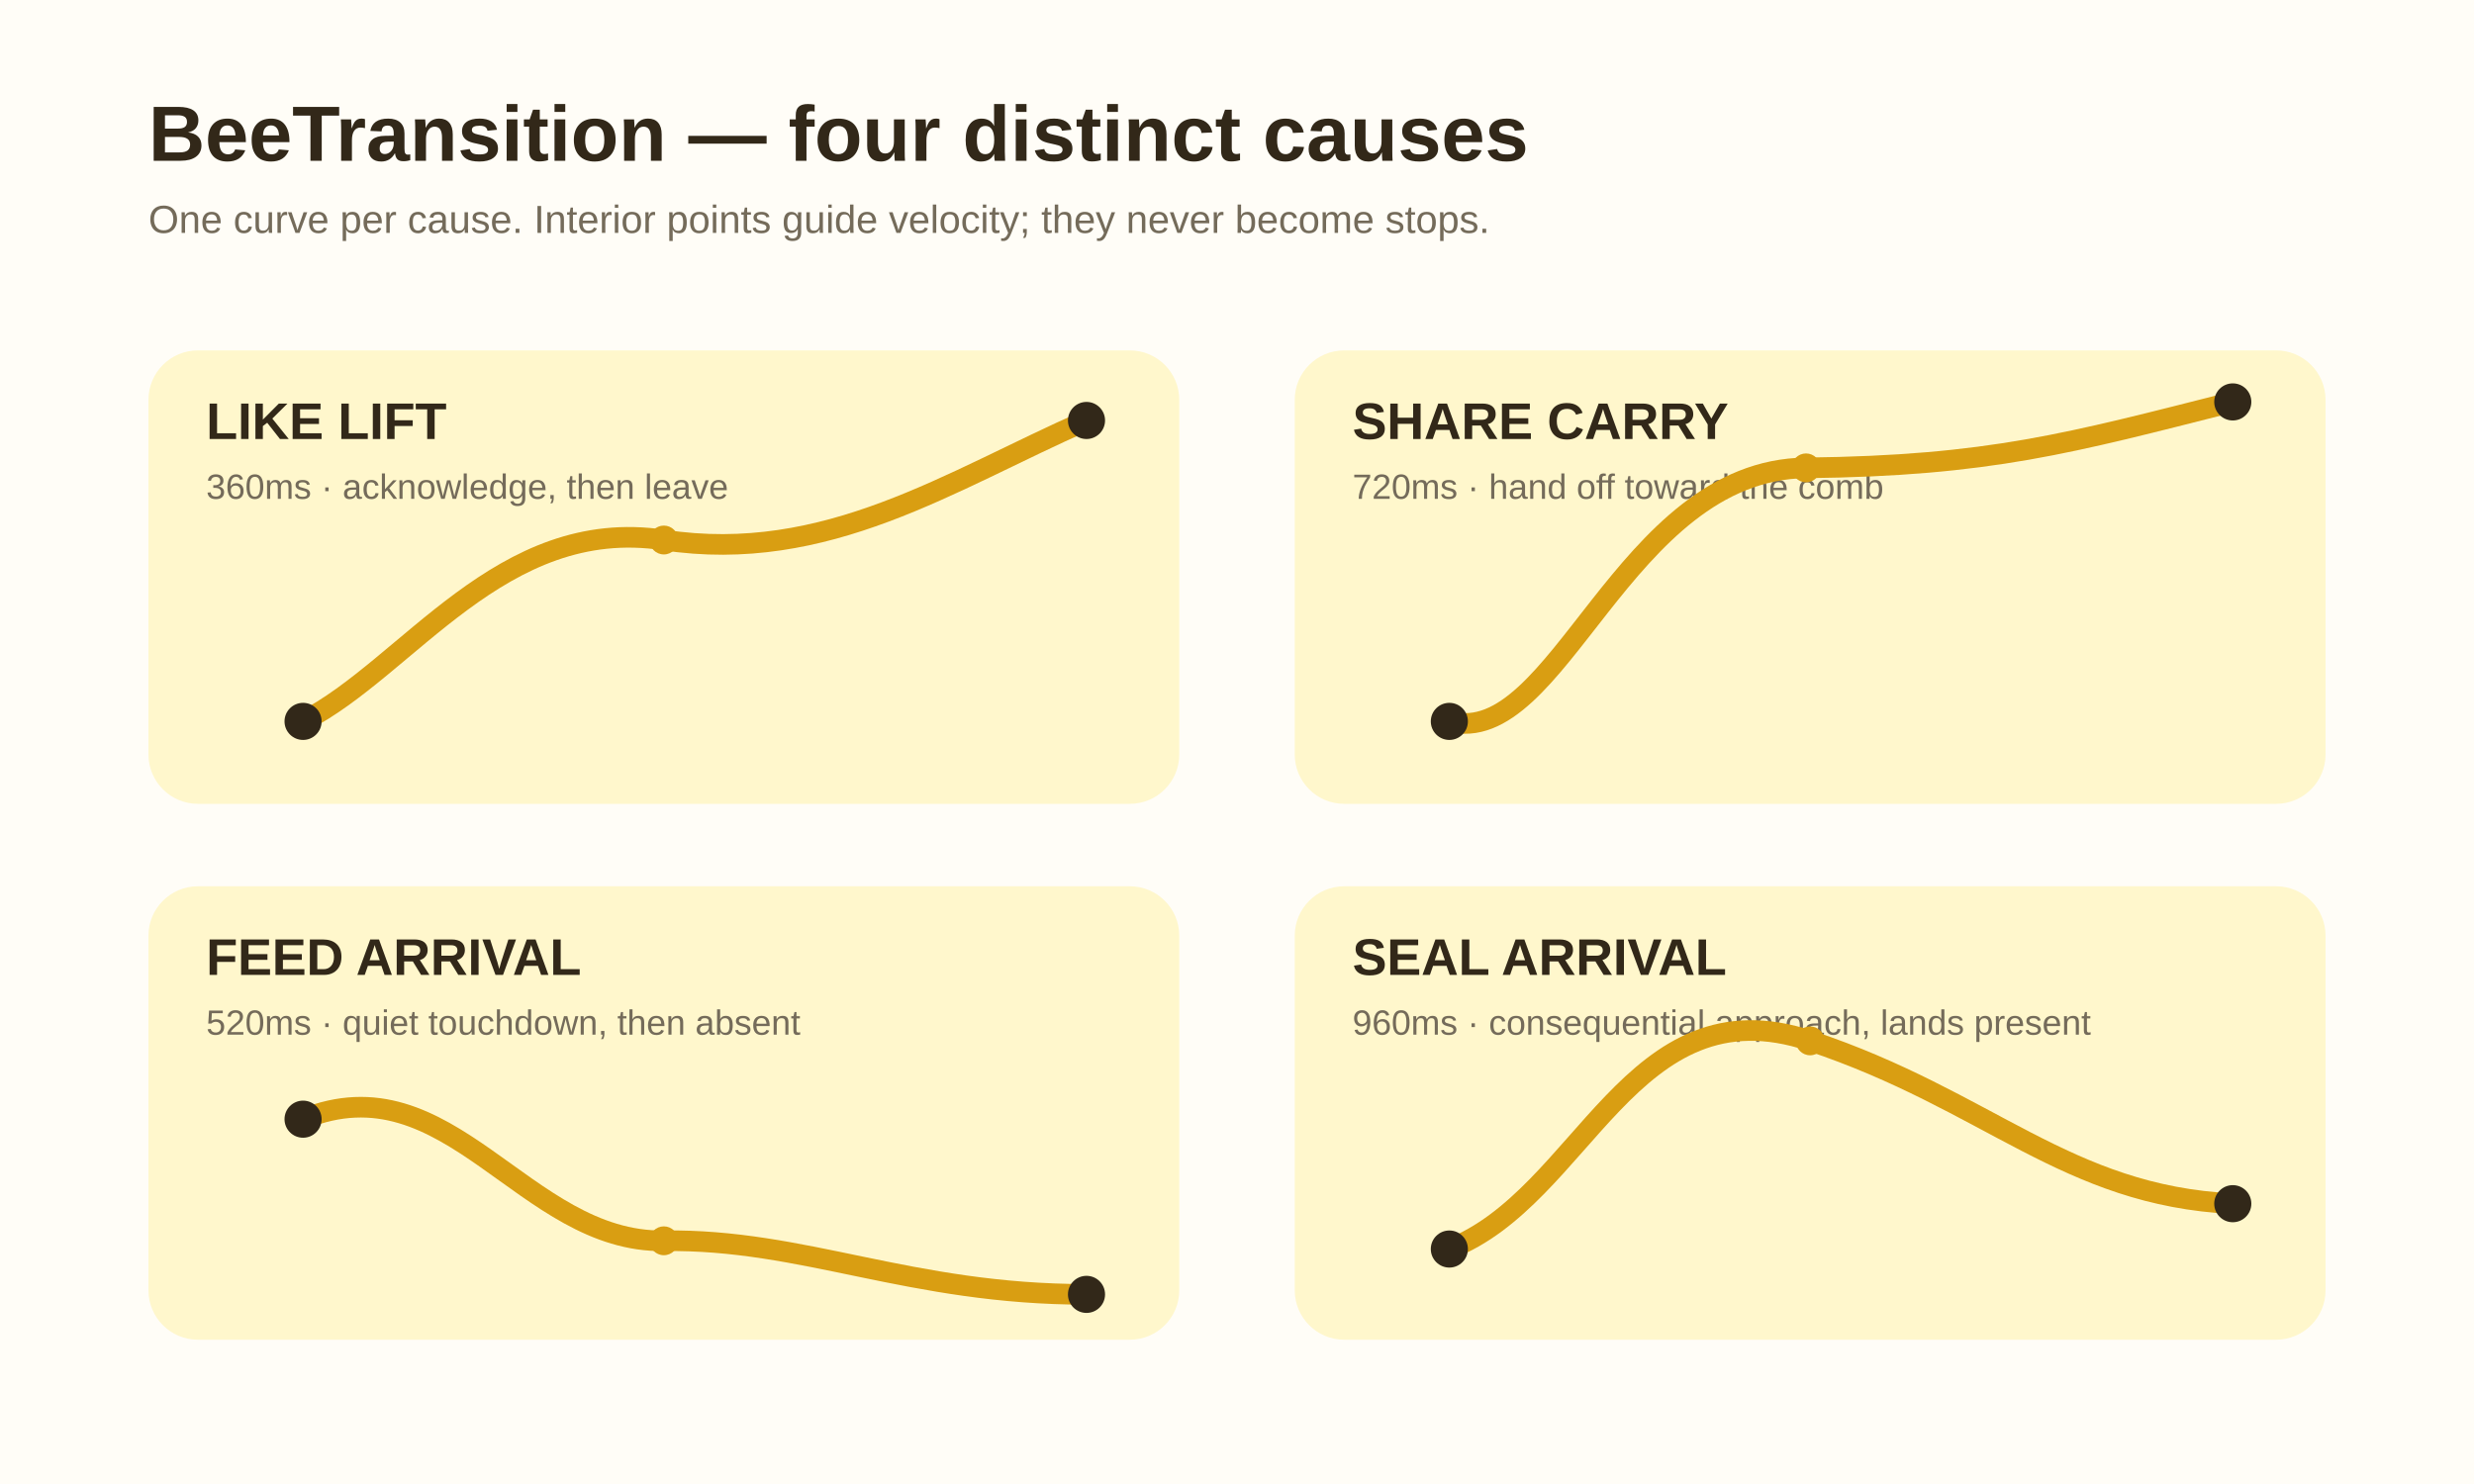
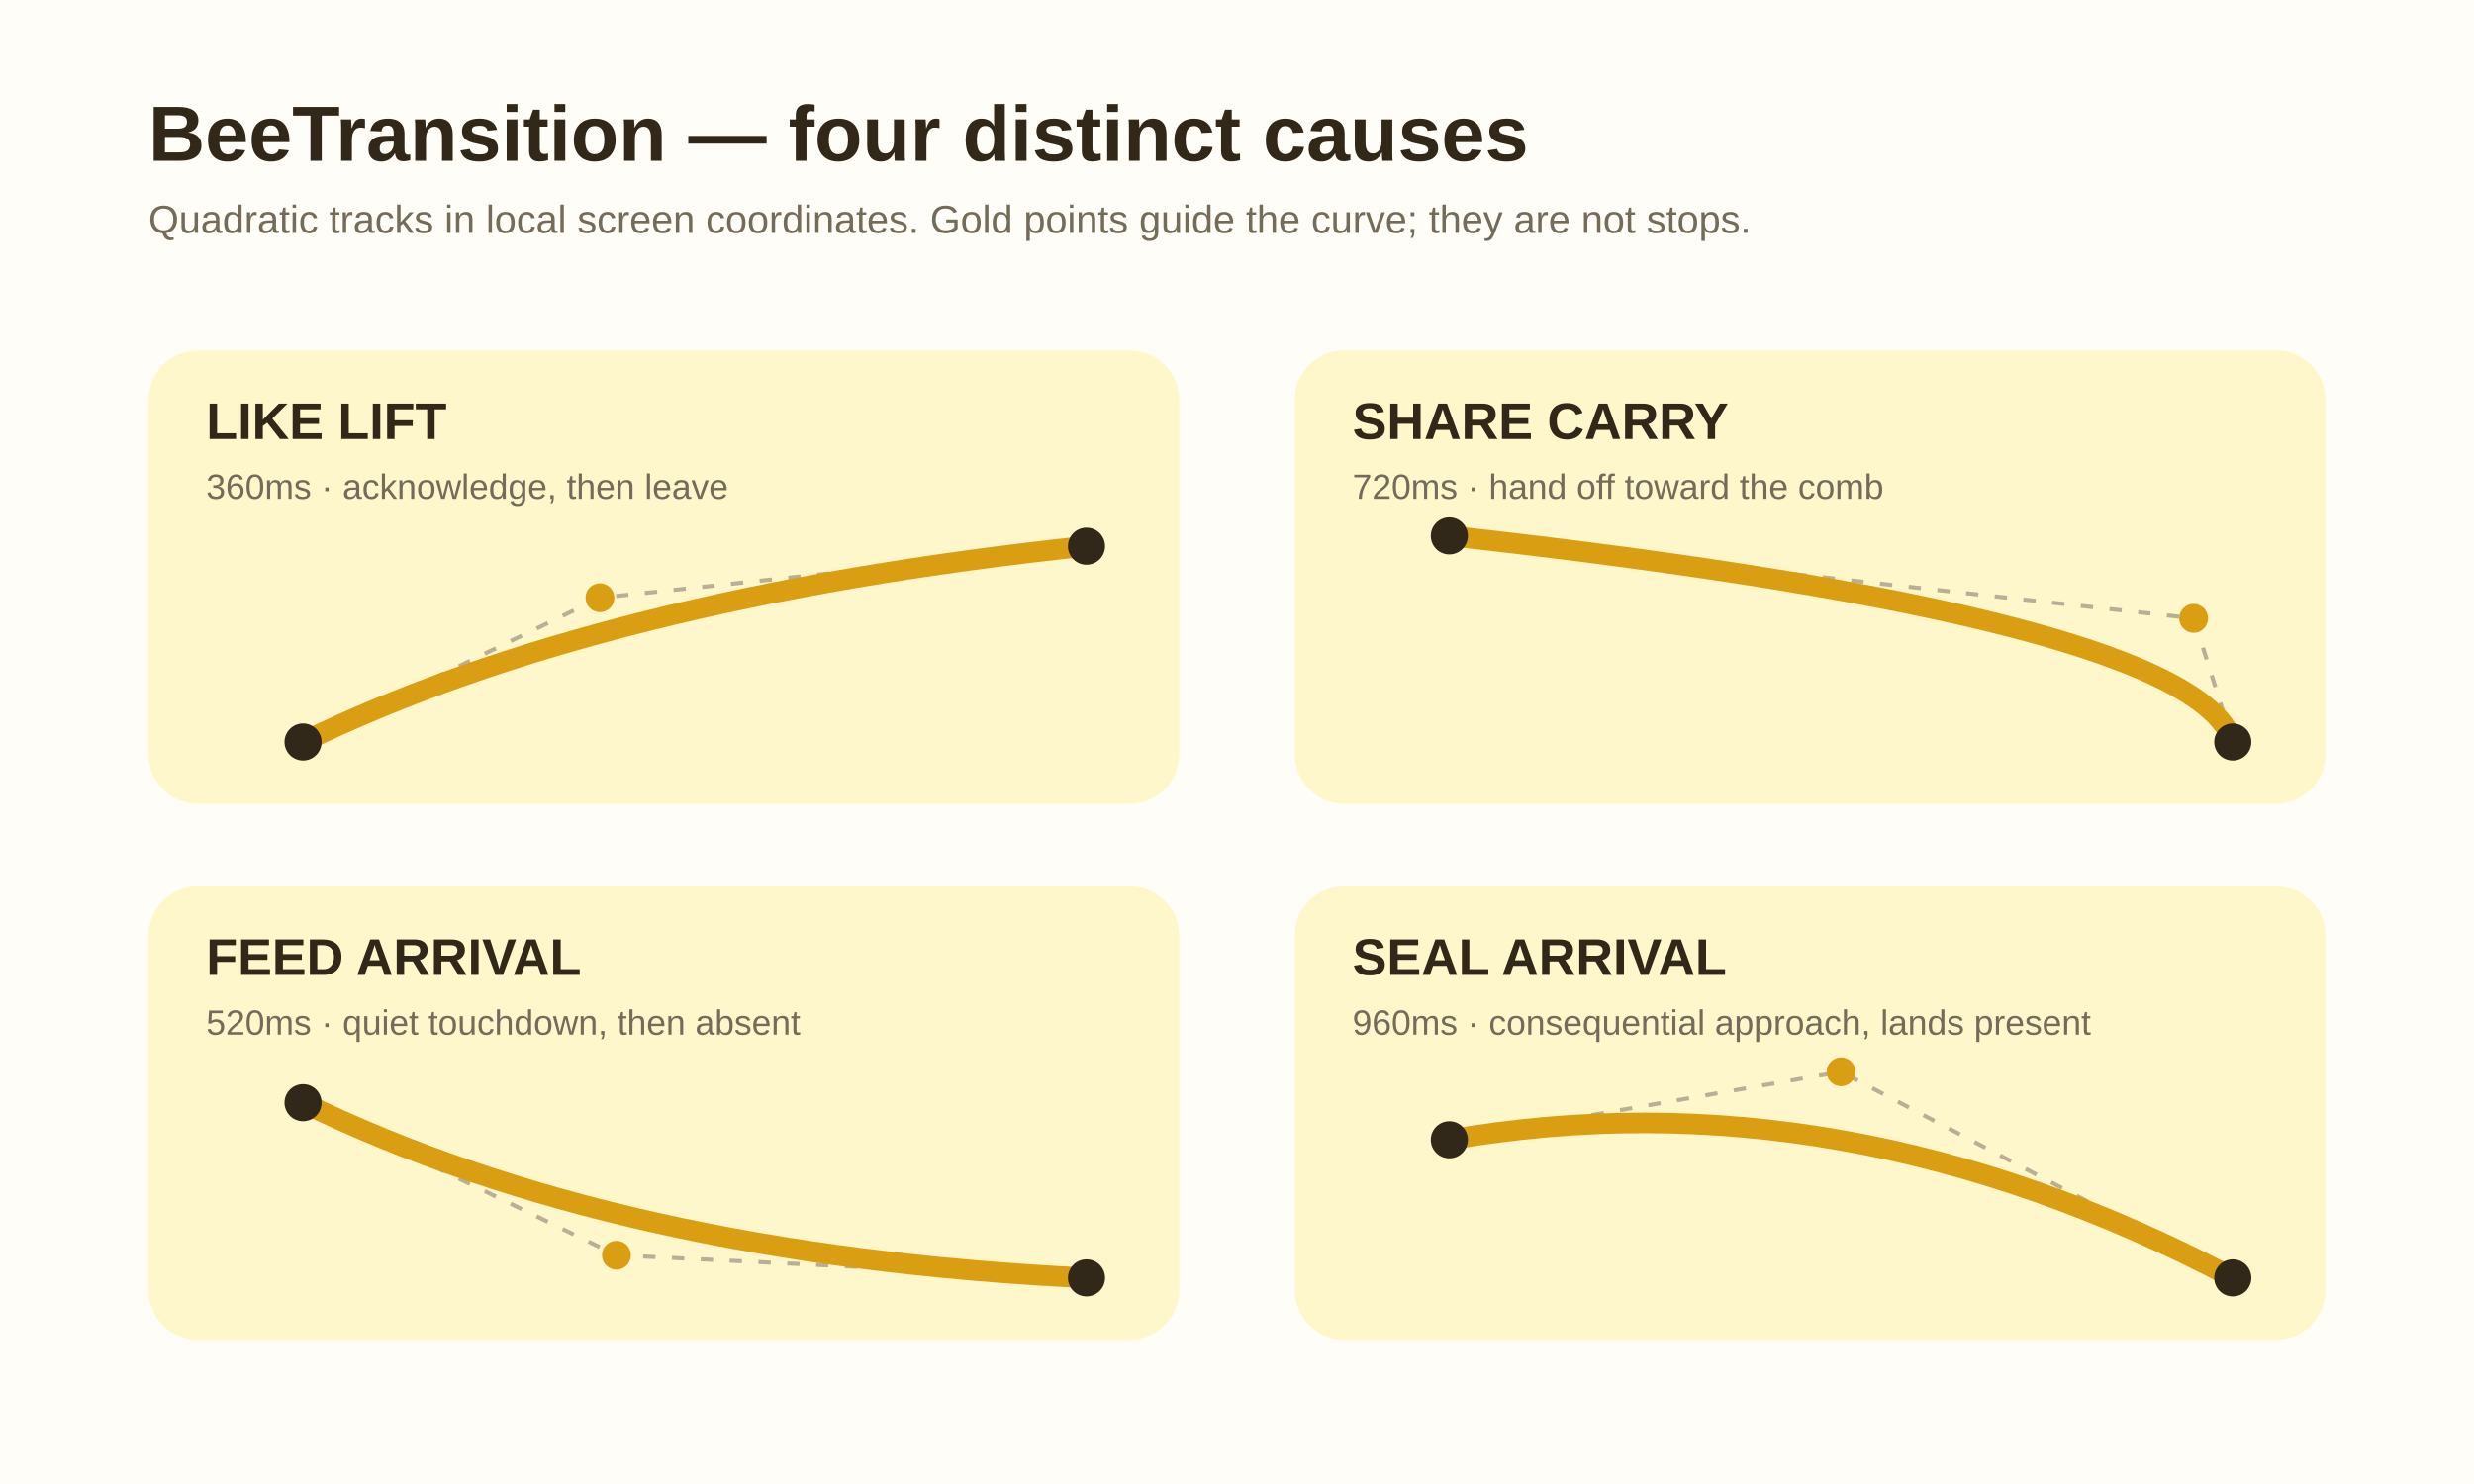
<svg xmlns="http://www.w3.org/2000/svg" width="1200" height="720" viewBox="0 0 1200 720" role="img" aria-label="Four BeeTransition role trajectories">
  <rect width="1200" height="720" fill="#FFFDF7" />
  <text x="72" y="78" fill="#322819" font-family="Arial, sans-serif" font-size="38" font-weight="700">BeeTransition — four distinct causes</text>
-   <text x="72" y="113" fill="#746B5A" font-family="Arial, sans-serif" font-size="19">One curve per cause. Interior points guide velocity; they never become stops.</text>
+   <text x="72" y="113" fill="#746B5A" font-family="Arial, sans-serif" font-size="19">Quadratic tracks in local screen coordinates. Gold points guide the curve; they are not stops.</text>
  <g font-family="Arial, sans-serif">
    <g transform="translate(72 170)">
      <rect width="500" height="220" rx="24" fill="#FFF7CC" />
      <text x="28" y="43" fill="#322819" font-size="25" font-weight="700">LIKE LIFT</text>
      <text x="28" y="72" fill="#746B5A" font-size="17">360ms · acknowledge, then leave</text>
-       <path d="M75 180 C126 154 171 80 250 92 S389 63 455 34" fill="none" stroke="#D99E12" stroke-width="10" stroke-linecap="round" />
-       <circle cx="75" cy="180" r="9" fill="#322819" />
-       <circle cx="250" cy="92" r="7" fill="#D99E12" />
-       <circle cx="455" cy="34" r="9" fill="#322819" />
+       <path d="M75 190 L219 120 L455 95" fill="none" stroke="#B9AE96" stroke-width="2" stroke-dasharray="6 8" />
+       <path d="M75 190 Q219 120 455 95" fill="none" stroke="#D99E12" stroke-width="10" stroke-linecap="round" />
+       <circle cx="75" cy="190" r="9" fill="#322819" />
+       <circle cx="219" cy="120" r="7" fill="#D99E12" />
+       <circle cx="455" cy="95" r="9" fill="#322819" />
    </g>
    <g transform="translate(628 170)">
      <rect width="500" height="220" rx="24" fill="#FFF7CC" />
      <text x="28" y="43" fill="#322819" font-size="25" font-weight="700">SHARE CARRY</text>
      <text x="28" y="72" fill="#746B5A" font-size="17">720ms · hand off toward the comb</text>
-       <path d="M75 180 C128 194 159 58 248 57 S376 45 455 25" fill="none" stroke="#D99E12" stroke-width="10" stroke-linecap="round" />
-       <circle cx="75" cy="180" r="9" fill="#322819" />
-       <circle cx="248" cy="57" r="7" fill="#D99E12" />
-       <circle cx="455" cy="25" r="9" fill="#322819" />
+       <path d="M455 190 L436 130 L75 90" fill="none" stroke="#B9AE96" stroke-width="2" stroke-dasharray="6 8" />
+       <path d="M455 190 Q436 130 75 90" fill="none" stroke="#D99E12" stroke-width="10" stroke-linecap="round" />
+       <circle cx="455" cy="190" r="9" fill="#322819" />
+       <circle cx="436" cy="130" r="7" fill="#D99E12" />
+       <circle cx="75" cy="90" r="9" fill="#322819" />
    </g>
    <g transform="translate(72 430)">
      <rect width="500" height="220" rx="24" fill="#FFF7CC" />
      <text x="28" y="43" fill="#322819" font-size="25" font-weight="700">FEED ARRIVAL</text>
      <text x="28" y="72" fill="#746B5A" font-size="17">520ms · quiet touchdown, then absent</text>
-       <path d="M75 113 C146 84 182 173 250 172 S369 198 455 198" fill="none" stroke="#D99E12" stroke-width="10" stroke-linecap="round" />
-       <circle cx="75" cy="113" r="9" fill="#322819" />
-       <circle cx="250" cy="172" r="7" fill="#D99E12" />
-       <circle cx="455" cy="198" r="9" fill="#322819" />
+       <path d="M75 105 L227 179 L455 190" fill="none" stroke="#B9AE96" stroke-width="2" stroke-dasharray="6 8" />
+       <path d="M75 105 Q227 179 455 190" fill="none" stroke="#D99E12" stroke-width="10" stroke-linecap="round" />
+       <circle cx="75" cy="105" r="9" fill="#322819" />
+       <circle cx="227" cy="179" r="7" fill="#D99E12" />
+       <circle cx="455" cy="190" r="9" fill="#322819" />
    </g>
    <g transform="translate(628 430)">
      <rect width="500" height="220" rx="24" fill="#FFF7CC" />
      <text x="28" y="43" fill="#322819" font-size="25" font-weight="700">SEAL ARRIVAL</text>
      <text x="28" y="72" fill="#746B5A" font-size="17">960ms · consequential approach, lands present</text>
-       <path d="M75 176 C140 151 163 46 250 75 S374 150 455 154" fill="none" stroke="#D99E12" stroke-width="10" stroke-linecap="round" />
-       <circle cx="75" cy="176" r="9" fill="#322819" />
-       <circle cx="250" cy="75" r="7" fill="#D99E12" />
-       <circle cx="455" cy="154" r="9" fill="#322819" />
+       <path d="M75 123 L265 90 L455 190" fill="none" stroke="#B9AE96" stroke-width="2" stroke-dasharray="6 8" />
+       <path d="M75 123 Q265 90 455 190" fill="none" stroke="#D99E12" stroke-width="10" stroke-linecap="round" />
+       <circle cx="75" cy="123" r="9" fill="#322819" />
+       <circle cx="265" cy="90" r="7" fill="#D99E12" />
+       <circle cx="455" cy="190" r="9" fill="#322819" />
    </g>
  </g>
</svg>
